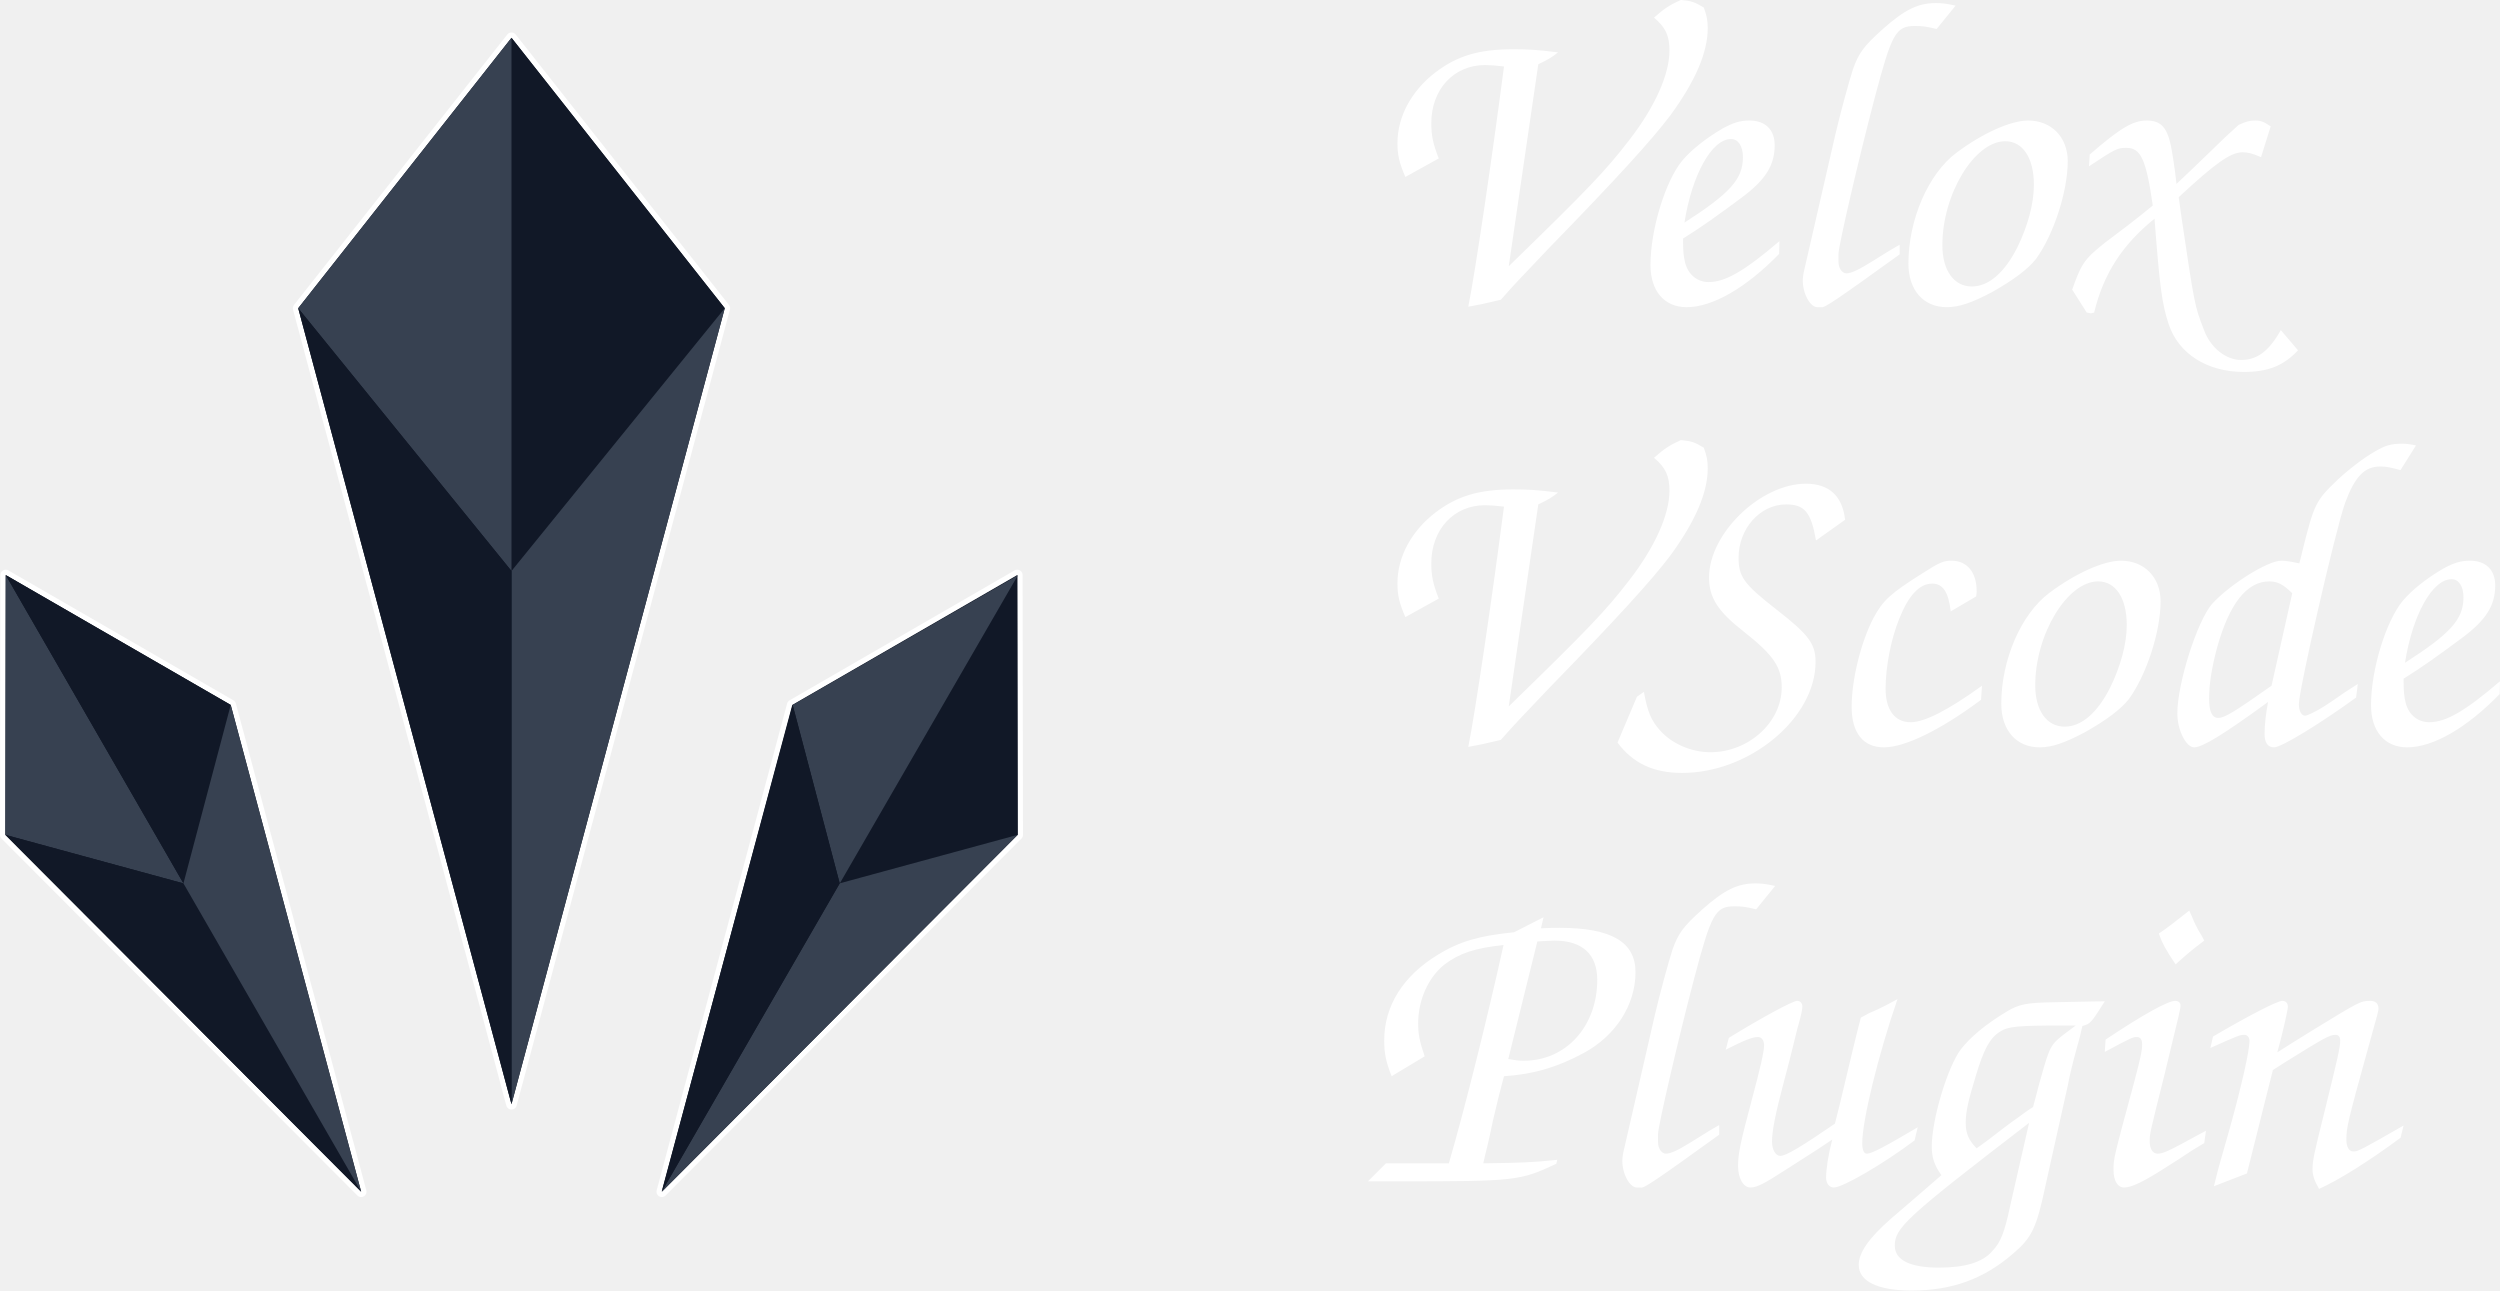
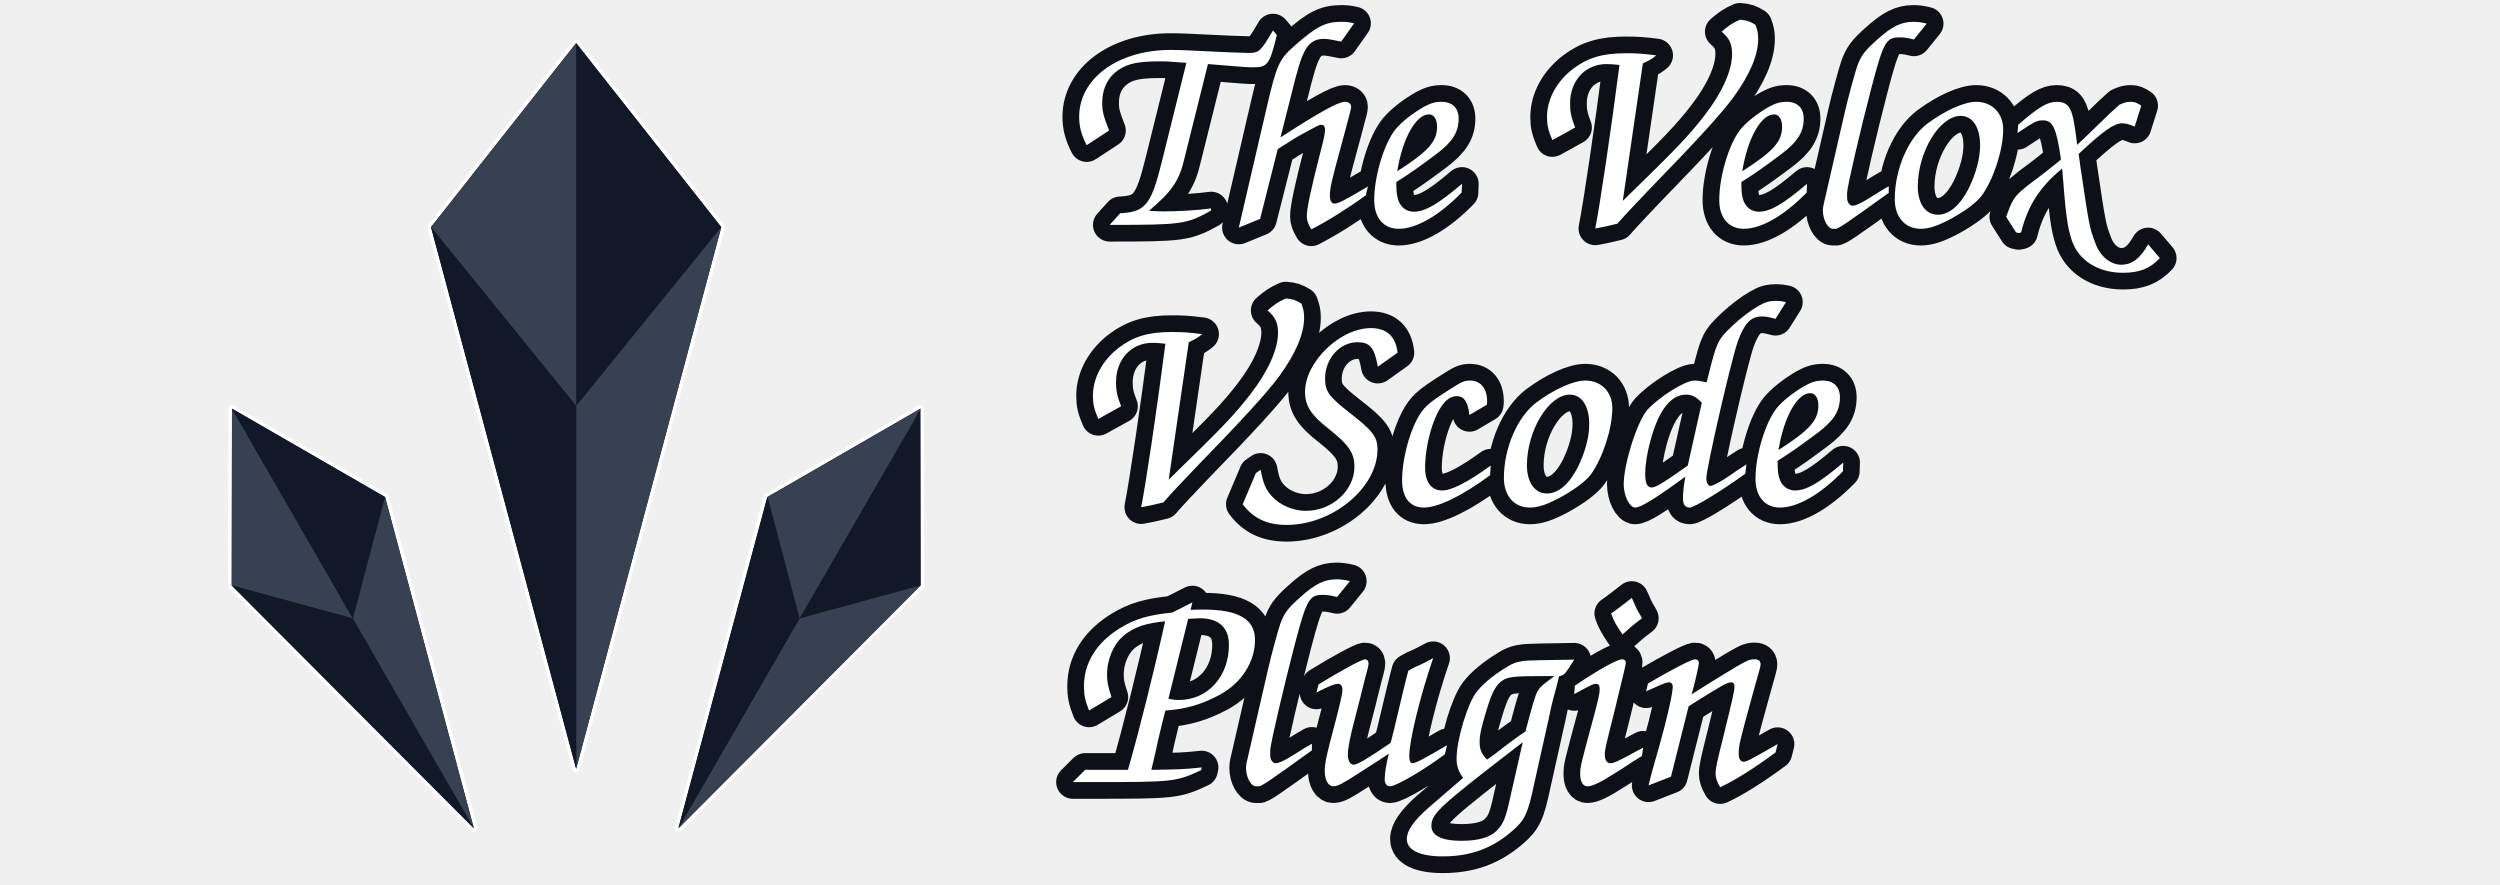
- <svg xmlns="http://www.w3.org/2000/svg" version="1.1" id="svg3" width="117.028" height="60.412">
+ <svg xmlns="http://www.w3.org/2000/svg" version="1.1" id="svg3" width="650" height="230">
  <defs id="defs3" />
-   <g id="svg1" transform="translate(-295.1456,-214.513)">
-     <g id="layer1" style="display:inline" transform="matrix(0.348399,0,0,0.348399,273.8723,245.3761)">
-       <text style="font-style:normal;font-variant:normal;font-weight:normal;font-stretch:normal;font-size:59.14px;line-height:0.8;font-family:'Ubuntu Mono';text-align:start;writing-mode:lr-tb;direction:ltr;text-anchor:start;white-space:pre;fill:#bcd700;stroke:#000000;stroke-width:6.594;stroke-linecap:round;stroke-linejoin:round;stroke-dashoffset:23.811;paint-order:markers stroke" x="242.668" y="-48.075" id="text1">
-         <tspan id="tspan3" style="font-style:normal;font-variant:normal;font-weight:normal;font-stretch:normal;font-size:59.14px;font-family:Z003;-inkscape-font-specification:'Z003, Normal';font-variant-ligatures:normal;font-variant-caps:normal;font-variant-numeric:normal;font-variant-east-asian:normal;fill:#ffffff;fill-opacity:1;stroke:none;stroke-width:6.594" x="242.668" y="-48.075">Velox<tspan x="242.668" dy="1em" id="tspan1">​</tspan>VScode<tspan x="242.668" dy="1em" id="tspan2">​</tspan>Plugin</tspan>
-       </text>
-       <g id="g1" transform="matrix(2.870276,0,0,2.870276,61.77765,-83.50422)">
-         <g id="layer1-53" transform="translate(-57.41867,-96.05195)">
-           <path d="m 81.112,96.052 -9.984,12.658 9.984,37.261 9.984,-37.261 z" style="font-variation-settings:'opsz' 96;fill:#111827;stroke:#ffffff;stroke-width:0.5;stroke-linecap:round;stroke-linejoin:round;stroke-dasharray:none;stroke-dashoffset:23.811;stroke-opacity:1;paint-order:markers stroke fill" id="path5" />
-           <path d="m 57.437,121.2 -0.018,12.162 16.656,16.705 -6.106,-22.786 z" style="font-variation-settings:'opsz' 96;fill:#111827;stroke:#ffffff;stroke-width:0.5;stroke-linecap:round;stroke-linejoin:round;stroke-dasharray:none;stroke-dashoffset:23.811;stroke-opacity:1;paint-order:markers stroke fill" id="path1" />
-           <path d="m 104.788,121.2 0.018,12.162 -16.656,16.705 6.106,-22.786 z" style="font-variation-settings:'opsz' 96;fill:#111827;stroke:#ffffff;stroke-width:0.5;stroke-linecap:round;stroke-linejoin:round;stroke-dasharray:none;stroke-dashoffset:23.811;stroke-opacity:1;paint-order:markers stroke fill" id="path1-2" />
-           <path style="font-variation-settings:'opsz' 96;fill:#111827;fill-opacity:1;stroke-width:2.583;stroke-linecap:round;stroke-linejoin:round;stroke-dashoffset:23.811;paint-order:markers stroke fill" d="m 91.096,108.71 -9.984,12.301 V 96.052 Z" id="path19-5" />
-           <path style="font-variation-settings:'opsz' 96;fill:#374151;fill-opacity:1;stroke-width:2.583;stroke-linecap:round;stroke-linejoin:round;stroke-dashoffset:23.811;paint-order:markers stroke fill" d="m 81.112,121.011 v 24.959 l 9.984,-37.261 z" id="path20-62" />
-           <path style="font-variation-settings:'opsz' 96;fill:#111827;fill-opacity:1;stroke-width:2.583;stroke-linecap:round;stroke-linejoin:round;stroke-dashoffset:23.811;paint-order:markers stroke fill" d="m 104.806,133.362 -8.337,2.272 8.319,-14.433 z" id="path21-9" />
-           <path style="font-variation-settings:'opsz' 96;fill:#374151;fill-opacity:1;stroke-width:2.583;stroke-linecap:round;stroke-linejoin:round;stroke-dashoffset:23.811;paint-order:markers stroke fill" d="m 104.806,133.362 -16.656,16.705 8.319,-14.434 z" id="path22-1" />
-           <path style="font-variation-settings:'opsz' 96;fill:#374151;fill-opacity:1;stroke-width:2.583;stroke-linecap:round;stroke-linejoin:round;stroke-dashoffset:23.811;paint-order:markers stroke fill" d="m 71.128,108.71 9.984,12.301 V 96.052 Z" id="path19-0-2" />
-           <path style="font-variation-settings:'opsz' 96;fill:#111827;fill-opacity:1;stroke-width:2.583;stroke-linecap:round;stroke-linejoin:round;stroke-dashoffset:23.811;paint-order:markers stroke fill" d="m 81.112,121.011 v 24.959 L 71.128,108.71 Z" id="path20-6-7" />
-           <path style="font-variation-settings:'opsz' 96;fill:#374151;fill-opacity:1;stroke-width:2.583;stroke-linecap:round;stroke-linejoin:round;stroke-dashoffset:23.811;paint-order:markers stroke fill" d="m 57.419,133.362 8.337,2.272 -8.319,-14.434 z" id="path21-2-0" />
-           <path style="font-variation-settings:'opsz' 96;fill:#111827;fill-opacity:1;stroke-width:2.583;stroke-linecap:round;stroke-linejoin:round;stroke-dashoffset:23.811;paint-order:markers stroke fill" d="m 57.419,133.362 16.656,16.705 -8.319,-14.433 z" id="path22-6-9" />
-           <path style="font-variation-settings:'opsz' 96;fill:#111827;fill-opacity:1;stroke-width:2.583;stroke-linecap:round;stroke-linejoin:round;stroke-dashoffset:23.811;paint-order:markers stroke fill" d="m 67.969,127.281 -2.213,8.353 -8.319,-14.434 z" id="path21-2-7-3" />
-           <path style="font-variation-settings:'opsz' 96;fill:#374151;fill-opacity:1;stroke-width:2.583;stroke-linecap:round;stroke-linejoin:round;stroke-dashoffset:23.811;paint-order:markers stroke fill" d="m 67.969,127.281 6.106,22.786 -8.319,-14.433 z" id="path22-6-5-6" />
-           <path style="font-variation-settings:'opsz' 96;fill:#374151;fill-opacity:1;stroke-width:2.583;stroke-linecap:round;stroke-linejoin:round;stroke-dashoffset:23.811;paint-order:markers stroke fill" d="m 94.275,127.283 2.203,8.355 8.337,-14.423 z" id="path21-2-9-0" />
-           <path style="font-variation-settings:'opsz' 96;fill:#111827;fill-opacity:1;stroke-width:2.583;stroke-linecap:round;stroke-linejoin:round;stroke-dashoffset:23.811;paint-order:markers stroke fill" d="m 94.275,127.283 -6.134,22.779 8.337,-14.423 z" id="path22-6-2-6" />
-         </g>
-       </g>
+   <text xml:space="preserve" style="font-style:normal;font-variant:normal;font-weight:normal;font-stretch:normal;font-size:77.874px;line-height:0.8;font-family:'Ubuntu Mono';-inkscape-font-specification:'Ubuntu Mono, Normal';font-variant-ligatures:normal;font-variant-caps:normal;font-variant-numeric:normal;font-variant-east-asian:normal;text-align:start;writing-mode:lr-tb;direction:ltr;text-anchor:start;display:inline;fill:#bcd700;stroke:#0d1117;stroke-width:8.683;stroke-linecap:round;stroke-linejoin:round;stroke-dashoffset:23.811;stroke-opacity:1;paint-order:markers stroke fill" x="276.067" y="58.47" id="text1">
+     <tspan style="font-style:normal;font-variant:normal;font-weight:normal;font-stretch:normal;font-size:77.874px;font-family:Z003;-inkscape-font-specification:'Z003, Normal';font-variant-ligatures:normal;font-variant-caps:normal;font-variant-numeric:normal;font-variant-east-asian:normal;fill:#ffffff;fill-opacity:1;stroke:#0d1117;stroke-width:8.683;stroke-opacity:1" x="276.067" y="58.47" id="tspan4">The Velox</tspan>
+     <tspan style="font-style:normal;font-variant:normal;font-weight:normal;font-stretch:normal;font-size:77.874px;font-family:Z003;-inkscape-font-specification:'Z003, Normal';font-variant-ligatures:normal;font-variant-caps:normal;font-variant-numeric:normal;font-variant-east-asian:normal;fill:#ffffff;fill-opacity:1;stroke:#0d1117;stroke-width:8.683;stroke-opacity:1" x="276.067" y="130.947" id="tspan5">VScode</tspan>
+     <tspan style="font-style:normal;font-variant:normal;font-weight:normal;font-stretch:normal;font-size:77.874px;font-family:Z003;-inkscape-font-specification:'Z003, Normal';font-variant-ligatures:normal;font-variant-caps:normal;font-variant-numeric:normal;font-variant-east-asian:normal;fill:#ffffff;fill-opacity:1;stroke:#0d1117;stroke-width:8.683;stroke-opacity:1" x="276.067" y="203.424" id="tspan6">Plugin</tspan>
+   </text>
+   <g id="g2" transform="matrix(3.779527,0,0,3.779527,60.24809,11.20866)" style="display:inline">
+     <g id="layer1-53" transform="translate(-57.41867,-96.05195)">
+       <path d="m 81.112,96.052 -9.984,12.658 9.984,37.261 9.984,-37.261 z" style="font-variation-settings:'opsz' 96;fill:#111827;stroke:#ffffff;stroke-width:0.5;stroke-linecap:round;stroke-linejoin:round;stroke-dasharray:none;stroke-dashoffset:23.811;stroke-opacity:1;paint-order:markers stroke fill" id="path5" />
+       <path d="m 57.437,121.2 -0.018,12.162 16.656,16.705 -6.106,-22.786 z" style="font-variation-settings:'opsz' 96;fill:#111827;stroke:#ffffff;stroke-width:0.5;stroke-linecap:round;stroke-linejoin:round;stroke-dasharray:none;stroke-dashoffset:23.811;stroke-opacity:1;paint-order:markers stroke fill" id="path1" />
+       <path d="m 104.788,121.2 0.018,12.162 -16.656,16.705 6.106,-22.786 z" style="font-variation-settings:'opsz' 96;fill:#111827;stroke:#ffffff;stroke-width:0.5;stroke-linecap:round;stroke-linejoin:round;stroke-dasharray:none;stroke-dashoffset:23.811;stroke-opacity:1;paint-order:markers stroke fill" id="path1-2" />
+       <path style="font-variation-settings:'opsz' 96;fill:#111827;fill-opacity:1;stroke-width:2.583;stroke-linecap:round;stroke-linejoin:round;stroke-dashoffset:23.811;paint-order:markers stroke fill" d="m 91.096,108.71 -9.984,12.301 V 96.052 Z" id="path19-5" />
+       <path style="font-variation-settings:'opsz' 96;fill:#374151;fill-opacity:1;stroke-width:2.583;stroke-linecap:round;stroke-linejoin:round;stroke-dashoffset:23.811;paint-order:markers stroke fill" d="m 81.112,121.011 v 24.959 l 9.984,-37.261 z" id="path20-62" />
+       <path style="font-variation-settings:'opsz' 96;fill:#111827;fill-opacity:1;stroke-width:2.583;stroke-linecap:round;stroke-linejoin:round;stroke-dashoffset:23.811;paint-order:markers stroke fill" d="m 104.806,133.362 -8.337,2.272 8.319,-14.433 z" id="path21-9" />
+       <path style="font-variation-settings:'opsz' 96;fill:#374151;fill-opacity:1;stroke-width:2.583;stroke-linecap:round;stroke-linejoin:round;stroke-dashoffset:23.811;paint-order:markers stroke fill" d="m 104.806,133.362 -16.656,16.705 8.319,-14.434 z" id="path22-1" />
+       <path style="font-variation-settings:'opsz' 96;fill:#374151;fill-opacity:1;stroke-width:2.583;stroke-linecap:round;stroke-linejoin:round;stroke-dashoffset:23.811;paint-order:markers stroke fill" d="m 71.128,108.71 9.984,12.301 V 96.052 Z" id="path19-0-2" />
+       <path style="font-variation-settings:'opsz' 96;fill:#111827;fill-opacity:1;stroke-width:2.583;stroke-linecap:round;stroke-linejoin:round;stroke-dashoffset:23.811;paint-order:markers stroke fill" d="m 81.112,121.011 v 24.959 L 71.128,108.71 Z" id="path20-6-7" />
+       <path style="font-variation-settings:'opsz' 96;fill:#374151;fill-opacity:1;stroke-width:2.583;stroke-linecap:round;stroke-linejoin:round;stroke-dashoffset:23.811;paint-order:markers stroke fill" d="m 57.419,133.362 8.337,2.272 -8.319,-14.434 z" id="path21-2-0" />
+       <path style="font-variation-settings:'opsz' 96;fill:#111827;fill-opacity:1;stroke-width:2.583;stroke-linecap:round;stroke-linejoin:round;stroke-dashoffset:23.811;paint-order:markers stroke fill" d="m 57.419,133.362 16.656,16.705 -8.319,-14.433 z" id="path22-6-9" />
+       <path style="font-variation-settings:'opsz' 96;fill:#111827;fill-opacity:1;stroke-width:2.583;stroke-linecap:round;stroke-linejoin:round;stroke-dashoffset:23.811;paint-order:markers stroke fill" d="m 67.969,127.281 -2.213,8.353 -8.319,-14.434 z" id="path21-2-7-3" />
+       <path style="font-variation-settings:'opsz' 96;fill:#374151;fill-opacity:1;stroke-width:2.583;stroke-linecap:round;stroke-linejoin:round;stroke-dashoffset:23.811;paint-order:markers stroke fill" d="m 67.969,127.281 6.106,22.786 -8.319,-14.433 z" id="path22-6-5-6" />
+       <path style="font-variation-settings:'opsz' 96;fill:#374151;fill-opacity:1;stroke-width:2.583;stroke-linecap:round;stroke-linejoin:round;stroke-dashoffset:23.811;paint-order:markers stroke fill" d="m 94.275,127.283 2.203,8.355 8.337,-14.423 z" id="path21-2-9-0" />
+       <path style="font-variation-settings:'opsz' 96;fill:#111827;fill-opacity:1;stroke-width:2.583;stroke-linecap:round;stroke-linejoin:round;stroke-dashoffset:23.811;paint-order:markers stroke fill" d="m 94.275,127.283 -6.134,22.779 8.337,-14.423 z" id="path22-6-2-6" />
    </g>
  </g>
</svg>
